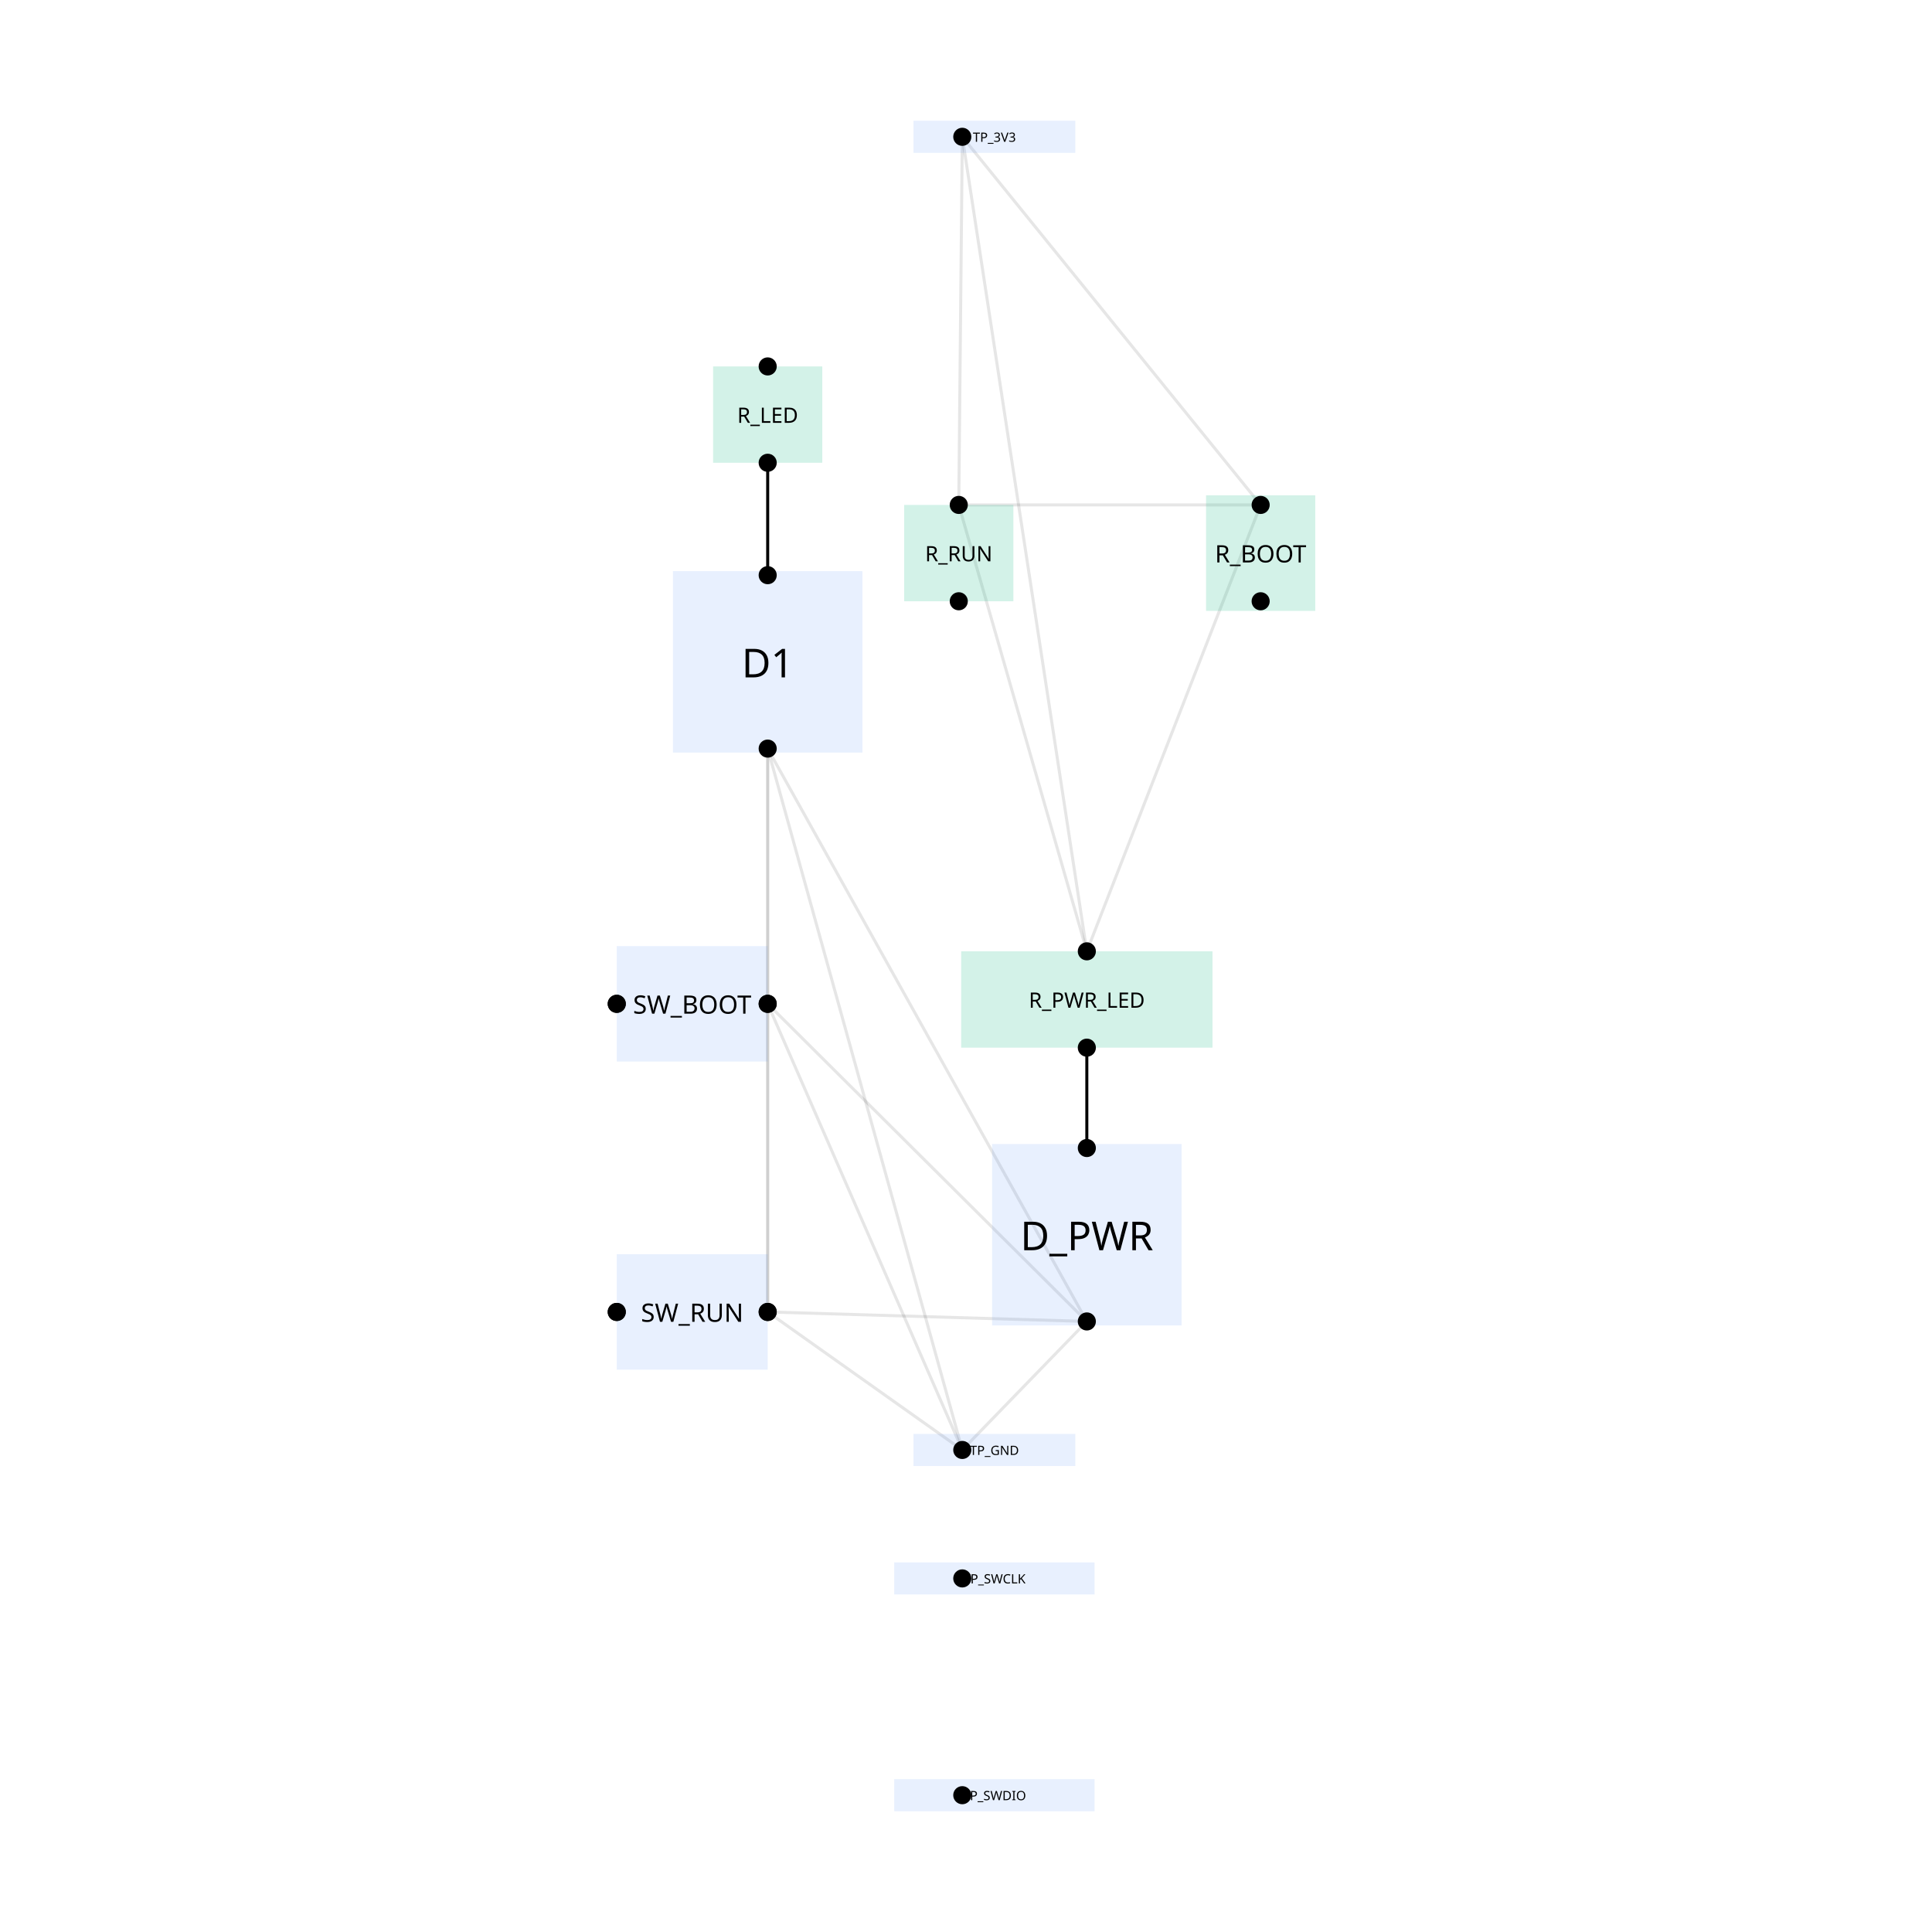
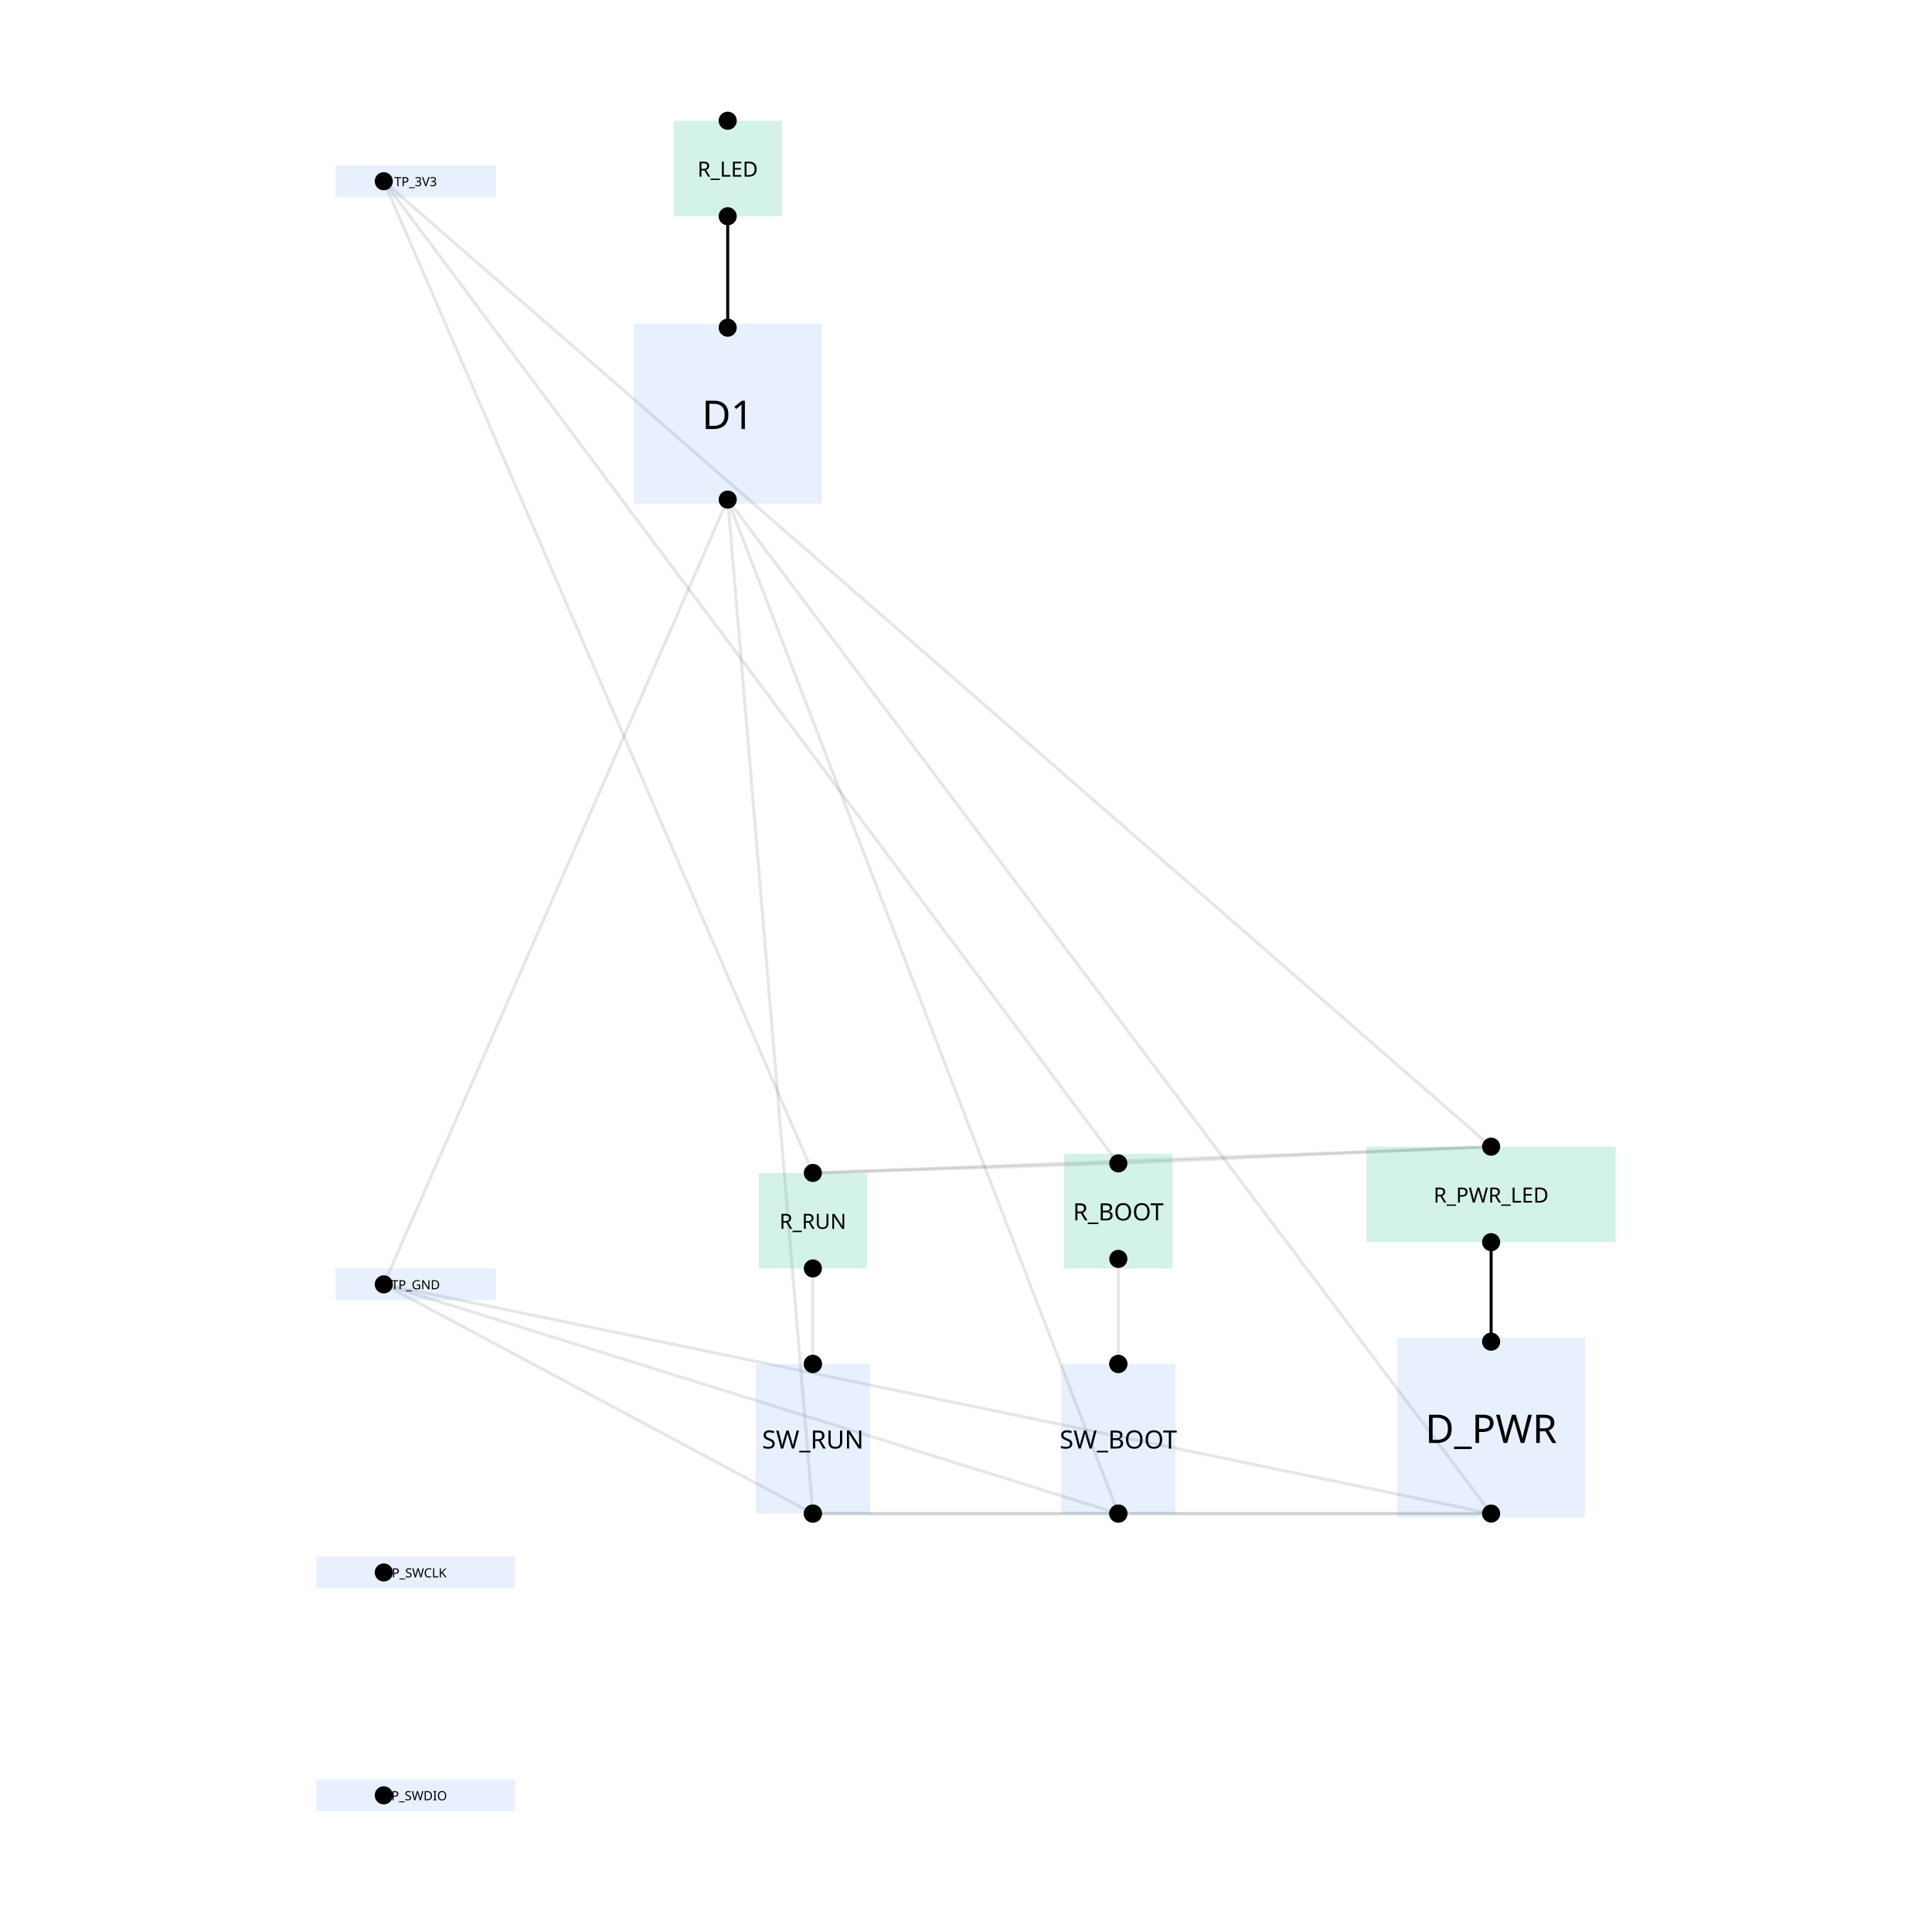
<svg xmlns="http://www.w3.org/2000/svg" width="640" height="640" viewBox="0 0 640 640">
  <rect width="100%" height="100%" fill="white" />
  <g>
-     <polyline data-points="1.6599999999999997,3.106955349999999 3.5399999999999996,3.106955349999999" data-type="line" data-label="" points="317.606,167.263 417.608,167.263" fill="none" stroke="rgba(0,0,0,0.1)" stroke-width="1px" />
+     <polyline data-points="1.005,-3.2405446500000004 1.005,-3.840544650000001" data-type="line" data-label="" points="269.273,420.188 269.273,451.827" fill="none" stroke="rgba(0,0,0,0.1)" stroke-width="1px" />
  </g>
  <g>
-     <polyline data-points="1.6599999999999997,3.106955349999999 2.4574999999999996,0.32695534999999926" data-type="line" data-label="" points="317.606,167.263 360.027,315.138" fill="none" stroke="rgba(0,0,0,0.1)" stroke-width="1px" />
+     <polyline data-points="1.005,-2.6405446500000007 2.9239106999999986,-2.5805446500000007" data-type="line" data-label="" points="269.273,388.55 370.459,385.386" fill="none" stroke="rgba(0,0,0,0.1)" stroke-width="1px" />
  </g>
  <g>
-     <polyline data-points="1.6599999999999997,3.106955349999999 1.681875,5.399455349999998" data-type="line" data-label="" points="317.606,167.263 318.77,45.319" fill="none" stroke="rgba(0,0,0,0.1)" stroke-width="1px" />
+     <polyline data-points="1.005,-2.6405446500000007 5.265866049999998,-2.4755446500000007" data-type="line" data-label="" points="269.273,388.55 493.952,379.849" fill="none" stroke="rgba(0,0,0,0.1)" stroke-width="1px" />
  </g>
  <g>
-     <polyline data-points="3.5399999999999996,3.106955349999999 2.4574999999999996,0.32695534999999926" data-type="line" data-label="" points="417.608,167.263 360.027,315.138" fill="none" stroke="rgba(0,0,0,0.1)" stroke-width="1px" />
+     <polyline data-points="1.005,-2.6405446500000007 -1.690625,3.5894553499999993" data-type="line" data-label="" points="269.273,388.55 127.131,60.038" fill="none" stroke="rgba(0,0,0,0.1)" stroke-width="1px" />
  </g>
  <g>
-     <polyline data-points="3.5399999999999996,3.106955349999999 1.681875,5.399455349999998" data-type="line" data-label="" points="417.608,167.263 318.77,45.319" fill="none" stroke="rgba(0,0,0,0.1)" stroke-width="1px" />
+     <polyline data-points="2.9239106999999986,-2.5805446500000007 5.265866049999998,-2.4755446500000007" data-type="line" data-label="" points="370.459,385.386 493.952,379.849" fill="none" stroke="rgba(0,0,0,0.1)" stroke-width="1px" />
  </g>
  <g>
-     <polyline data-points="2.4574999999999996,0.32695534999999926 1.681875,5.399455349999998" data-type="line" data-label="" points="360.027,315.138 318.77,45.319" fill="none" stroke="rgba(0,0,0,0.1)" stroke-width="1px" />
+     <polyline data-points="2.9239106999999986,-2.5805446500000007 -1.690625,3.5894553499999993" data-type="line" data-label="" points="370.459,385.386 127.131,60.038" fill="none" stroke="rgba(0,0,0,0.1)" stroke-width="1px" />
  </g>
  <g>
-     <polyline data-points="0.47,0 0.47,-1.918910699999999" data-type="line" data-label="" points="254.307,332.529 254.307,434.601" fill="none" stroke="rgba(0,0,0,0.1)" stroke-width="1px" />
+     <polyline data-points="5.265866049999998,-2.4755446500000007 -1.690625,3.5894553499999993" data-type="line" data-label="" points="493.952,379.849 127.131,60.038" fill="none" stroke="rgba(0,0,0,0.1)" stroke-width="1px" />
  </g>
  <g>
-     <polyline data-points="0.47,0 0.4699999999999997,1.5894553499999993" data-type="line" data-label="" points="254.307,332.529 254.307,247.982" fill="none" stroke="rgba(0,0,0,0.1)" stroke-width="1px" />
+     <polyline data-points="2.9239106999999986,-3.840544650000001 2.9239106999999986,-3.1805446500000003" data-type="line" data-label="" points="370.459,451.827 370.459,417.024" fill="none" stroke="rgba(0,0,0,0.1)" stroke-width="1px" />
  </g>
  <g>
-     <polyline data-points="0.47,0 2.4574999999999996,-1.9780446500000006" data-type="line" data-label="" points="254.307,332.529 360.027,437.746" fill="none" stroke="rgba(0,0,0,0.1)" stroke-width="1px" />
+     <polyline data-points="2.9239106999999986,-4.78054465 1.005,-4.78054465" data-type="line" data-label="" points="370.459,501.394 269.273,501.394" fill="none" stroke="rgba(0,0,0,0.1)" stroke-width="1px" />
  </g>
  <g>
-     <polyline data-points="0.47,0 1.681875,-2.778366049999998" data-type="line" data-label="" points="254.307,332.529 318.77,480.317" fill="none" stroke="rgba(0,0,0,0.1)" stroke-width="1px" />
+     <polyline data-points="2.9239106999999986,-4.78054465 0.4699999999999997,1.5894553499999993" data-type="line" data-label="" points="370.459,501.394 241.062,165.499" fill="none" stroke="rgba(0,0,0,0.1)" stroke-width="1px" />
  </g>
  <g>
-     <polyline data-points="0.47,-1.918910699999999 0.4699999999999997,1.5894553499999993" data-type="line" data-label="" points="254.307,434.601 254.307,247.982" fill="none" stroke="rgba(0,0,0,0.1)" stroke-width="1px" />
+     <polyline data-points="2.9239106999999986,-4.78054465 5.265866049999998,-4.78054465" data-type="line" data-label="" points="370.459,501.394 493.952,501.394" fill="none" stroke="rgba(0,0,0,0.1)" stroke-width="1px" />
  </g>
  <g>
-     <polyline data-points="0.47,-1.918910699999999 2.4574999999999996,-1.9780446500000006" data-type="line" data-label="" points="254.307,434.601 360.027,437.746" fill="none" stroke="rgba(0,0,0,0.1)" stroke-width="1px" />
+     <polyline data-points="2.9239106999999986,-4.78054465 -1.690625,-3.3405446500000004" data-type="line" data-label="" points="370.459,501.394 127.131,425.461" fill="none" stroke="rgba(0,0,0,0.1)" stroke-width="1px" />
  </g>
  <g>
-     <polyline data-points="0.47,-1.918910699999999 1.681875,-2.778366049999998" data-type="line" data-label="" points="254.307,434.601 318.77,480.317" fill="none" stroke="rgba(0,0,0,0.1)" stroke-width="1px" />
+     <polyline data-points="1.005,-4.78054465 0.4699999999999997,1.5894553499999993" data-type="line" data-label="" points="269.273,501.394 241.062,165.499" fill="none" stroke="rgba(0,0,0,0.1)" stroke-width="1px" />
  </g>
  <g>
-     <polyline data-points="0.4699999999999997,1.5894553499999993 2.4574999999999996,-1.9780446500000006" data-type="line" data-label="" points="254.307,247.982 360.027,437.746" fill="none" stroke="rgba(0,0,0,0.1)" stroke-width="1px" />
+     <polyline data-points="1.005,-4.78054465 5.265866049999998,-4.78054465" data-type="line" data-label="" points="269.273,501.394 493.952,501.394" fill="none" stroke="rgba(0,0,0,0.1)" stroke-width="1px" />
  </g>
  <g>
-     <polyline data-points="0.4699999999999997,1.5894553499999993 1.681875,-2.778366049999998" data-type="line" data-label="" points="254.307,247.982 318.77,480.317" fill="none" stroke="rgba(0,0,0,0.1)" stroke-width="1px" />
+     <polyline data-points="1.005,-4.78054465 -1.690625,-3.3405446500000004" data-type="line" data-label="" points="269.273,501.394 127.131,425.461" fill="none" stroke="rgba(0,0,0,0.1)" stroke-width="1px" />
  </g>
  <g>
-     <polyline data-points="2.4574999999999996,-1.9780446500000006 1.681875,-2.778366049999998" data-type="line" data-label="" points="360.027,437.746 318.77,480.317" fill="none" stroke="rgba(0,0,0,0.1)" stroke-width="1px" />
+     <polyline data-points="0.4699999999999997,1.5894553499999993 5.265866049999998,-4.78054465" data-type="line" data-label="" points="241.062,165.499 493.952,501.394" fill="none" stroke="rgba(0,0,0,0.1)" stroke-width="1px" />
  </g>
  <g>
-     <polyline data-points="0.4699999999999997,3.3694553499999995 0.4699999999999998,2.6694553499999993" data-type="line" data-label="" points="254.307,153.3 254.307,190.534" fill="none" stroke="black" stroke-width="1px" />
+     <polyline data-points="0.4699999999999997,1.5894553499999993 -1.690625,-3.3405446500000004" data-type="line" data-label="" points="241.062,165.499 127.131,425.461" fill="none" stroke="rgba(0,0,0,0.1)" stroke-width="1px" />
  </g>
  <g>
-     <polyline data-points="2.4574999999999996,-0.2730446500000007 2.4574999999999996,-0.8980446500000006" data-type="line" data-label="" points="360.027,347.053 360.027,380.298" fill="none" stroke="black" stroke-width="1px" />
+     <polyline data-points="5.265866049999998,-4.78054465 -1.690625,-3.3405446500000004" data-type="line" data-label="" points="493.952,501.394 127.131,425.461" fill="none" stroke="rgba(0,0,0,0.1)" stroke-width="1px" />
  </g>
  <g>
-     <rect data-type="rect" data-label="R_RUN" data-x="1.6599999999999997" data-y="2.806955349999999" x="299.521" y="167.263" width="36.171" height="31.915" fill="rgba(16, 185, 129, 0.18)" stroke="none" stroke-width="0.019" />
+     <polyline data-points="0.4699999999999997,3.3694553499999995 0.4699999999999998,2.6694553499999993" data-type="line" data-label="" points="241.062,71.638 241.062,108.55" fill="none" stroke="black" stroke-width="1px" />
  </g>
  <g>
-     <rect data-type="rect" data-label="SW_BOOT" data-x="0" data-y="0" x="204.307" y="313.409" width="50.001" height="38.241" fill="rgba(59, 130, 246, 0.12)" stroke="none" stroke-width="0.019" />
+     <polyline data-points="5.265866049999998,-3.0755446500000003 5.265866049999998,-3.7005446500000003" data-type="line" data-label="" points="493.952,411.488 493.952,444.444" fill="none" stroke="black" stroke-width="1px" />
  </g>
  <g>
-     <rect data-type="rect" data-label="SW_RUN" data-x="0" data-y="-1.918910699999999" x="204.307" y="415.48" width="50.001" height="38.241" fill="rgba(59, 130, 246, 0.12)" stroke="none" stroke-width="0.019" />
+     <rect data-type="rect" data-label="R_RUN" data-x="1.005" data-y="-2.9405446500000005" x="251.345" y="388.55" width="35.857" height="31.638" fill="rgba(16, 185, 129, 0.18)" stroke="none" stroke-width="0.019" />
  </g>
  <g>
-     <rect data-type="rect" data-label="D1" data-x="0.46999999999999975" data-y="2.1294553499999993" x="222.924" y="189.205" width="62.767" height="60.107" fill="rgba(59, 130, 246, 0.12)" stroke="none" stroke-width="0.019" />
+     <rect data-type="rect" data-label="SW_BOOT" data-x="2.9239106999999986" data-y="-4.310544650000001" x="351.504" y="451.827" width="37.909" height="49.567" fill="rgba(59, 130, 246, 0.12)" stroke="none" stroke-width="0.019" />
  </g>
  <g>
-     <rect data-type="rect" data-label="D_PWR" data-x="2.4574999999999996" data-y="-1.4380446500000006" x="328.644" y="378.969" width="62.767" height="60.107" fill="rgba(59, 130, 246, 0.12)" stroke="none" stroke-width="0.019" />
+     <rect data-type="rect" data-label="SW_RUN" data-x="1.005" data-y="-4.310544650000001" x="250.319" y="451.827" width="37.909" height="49.567" fill="rgba(59, 130, 246, 0.12)" stroke="none" stroke-width="0.019" />
  </g>
  <g>
-     <rect data-type="rect" data-label="R_BOOT" data-x="3.5399999999999996" data-y="2.806955349999999" x="399.523" y="164.071" width="36.171" height="38.299" fill="rgba(16, 185, 129, 0.18)" stroke="none" stroke-width="0.019" />
+     <rect data-type="rect" data-label="D1" data-x="0.46999999999999975" data-y="2.1294553499999993" x="209.951" y="107.232" width="62.222" height="59.586" fill="rgba(59, 130, 246, 0.12)" stroke="none" stroke-width="0.019" />
  </g>
  <g>
-     <rect data-type="rect" data-label="R_LED" data-x="0.46999999999999975" data-y="3.6694553499999993" x="236.222" y="121.384" width="36.171" height="31.915" fill="rgba(16, 185, 129, 0.18)" stroke="none" stroke-width="0.019" />
+     <rect data-type="rect" data-label="D_PWR" data-x="5.265866049999998" data-y="-4.24054465" x="462.841" y="443.126" width="62.222" height="59.586" fill="rgba(59, 130, 246, 0.12)" stroke="none" stroke-width="0.019" />
  </g>
  <g>
-     <rect data-type="rect" data-label="R_PWR_LED" data-x="2.4574999999999996" data-y="0.026955349999999267" x="318.404" y="315.138" width="83.246" height="31.915" fill="rgba(16, 185, 129, 0.18)" stroke="none" stroke-width="0.019" />
+     <rect data-type="rect" data-label="R_BOOT" data-x="2.9239106999999986" data-y="-2.8805446500000005" x="352.53" y="382.222" width="35.857" height="37.966" fill="rgba(16, 185, 129, 0.18)" stroke="none" stroke-width="0.019" />
  </g>
  <g>
-     <rect data-type="rect" data-label="TP_SWCLK" data-x="1.881875" data-y="-3.5783660499999983" x="296.23" y="517.552" width="66.358" height="10.638" fill="rgba(59, 130, 246, 0.12)" stroke="none" stroke-width="0.019" />
+     <rect data-type="rect" data-label="R_LED" data-x="0.46999999999999975" data-y="3.6694553499999993" x="223.134" y="40" width="35.857" height="31.638" fill="rgba(16, 185, 129, 0.18)" stroke="none" stroke-width="0.019" />
  </g>
  <g>
-     <rect data-type="rect" data-label="TP_GND" data-x="1.881875" data-y="-2.778366049999998" x="302.613" y="474.998" width="53.591" height="10.638" fill="rgba(59, 130, 246, 0.12)" stroke="none" stroke-width="0.019" />
+     <rect data-type="rect" data-label="R_PWR_LED" data-x="5.265866049999998" data-y="-2.7755446500000005" x="452.69" y="379.849" width="82.524" height="31.638" fill="rgba(16, 185, 129, 0.18)" stroke="none" stroke-width="0.019" />
  </g>
  <g>
-     <rect data-type="rect" data-label="TP_SWDIO" data-x="1.881875" data-y="-4.928366049999998" x="296.23" y="589.362" width="66.358" height="10.638" fill="rgba(59, 130, 246, 0.12)" stroke="none" stroke-width="0.019" />
+     <rect data-type="rect" data-label="TP_SWCLK" data-x="-1.490625" data-y="-5.15054465" x="104.786" y="515.631" width="65.782" height="10.546" fill="rgba(59, 130, 246, 0.12)" stroke="none" stroke-width="0.019" />
  </g>
  <g>
-     <rect data-type="rect" data-label="TP_3V3" data-x="1.881875" data-y="5.399455349999998" x="302.613" y="40" width="53.591" height="10.638" fill="rgba(59, 130, 246, 0.12)" stroke="none" stroke-width="0.019" />
-   </g>
-   <text data-type="text" data-label="R_RUN" data-x="1.6599999999999997" data-y="2.806955349999999" x="317.606" y="183.221" fill="black" font-size="7.021" font-family="sans-serif" text-anchor="middle" dominant-baseline="central">R_RUN</text>
-   <text data-type="text" data-label="SW_BOOT" data-x="0" data-y="0" x="229.307" y="332.529" fill="black" font-size="8.413" font-family="sans-serif" text-anchor="middle" dominant-baseline="central">SW_BOOT</text>
-   <text data-type="text" data-label="SW_RUN" data-x="0" data-y="-1.918910699999999" x="229.307" y="434.601" fill="black" font-size="8.413" font-family="sans-serif" text-anchor="middle" dominant-baseline="central">SW_RUN</text>
-   <text data-type="text" data-label="D1" data-x="0.46999999999999975" data-y="2.1294553499999993" x="254.307" y="219.258" fill="black" font-size="13.224" font-family="sans-serif" text-anchor="middle" dominant-baseline="central">D1</text>
-   <text data-type="text" data-label="D_PWR" data-x="2.4574999999999996" data-y="-1.4380446500000006" x="360.027" y="409.022" fill="black" font-size="13.224" font-family="sans-serif" text-anchor="middle" dominant-baseline="central">D_PWR</text>
-   <text data-type="text" data-label="R_BOOT" data-x="3.5399999999999996" data-y="2.806955349999999" x="417.608" y="183.221" fill="black" font-size="7.958" font-family="sans-serif" text-anchor="middle" dominant-baseline="central">R_BOOT</text>
-   <text data-type="text" data-label="R_LED" data-x="0.46999999999999975" data-y="3.6694553499999993" x="254.307" y="137.342" fill="black" font-size="7.021" font-family="sans-serif" text-anchor="middle" dominant-baseline="central">R_LED</text>
-   <text data-type="text" data-label="R_PWR_LED" data-x="2.4574999999999996" data-y="0.026955349999999267" x="360.027" y="331.095" fill="black" font-size="7.021" font-family="sans-serif" text-anchor="middle" dominant-baseline="central">R_PWR_LED</text>
-   <text data-type="text" data-label="TP_SWCLK" data-x="1.881875" data-y="-3.5783660499999983" x="329.408" y="522.871" fill="black" font-size="4.255" font-family="sans-serif" text-anchor="middle" dominant-baseline="central">TP_SWCLK</text>
-   <text data-type="text" data-label="TP_GND" data-x="1.881875" data-y="-2.778366049999998" x="329.408" y="480.317" fill="black" font-size="4.255" font-family="sans-serif" text-anchor="middle" dominant-baseline="central">TP_GND</text>
-   <text data-type="text" data-label="TP_SWDIO" data-x="1.881875" data-y="-4.928366049999998" x="329.408" y="594.681" fill="black" font-size="4.255" font-family="sans-serif" text-anchor="middle" dominant-baseline="central">TP_SWDIO</text>
-   <text data-type="text" data-label="TP_3V3" data-x="1.881875" data-y="5.399455349999998" x="329.408" y="45.319" fill="black" font-size="4.255" font-family="sans-serif" text-anchor="middle" dominant-baseline="central">TP_3V3</text>
-   <g>
-     <circle data-type="point" data-label="R_RUN.1" data-x="1.6599999999999997" data-y="2.5069553499999992" cx="317.606" cy="199.178" r="3" fill="black" />
+     <rect data-type="rect" data-label="TP_GND" data-x="-1.490625" data-y="-3.3405446500000004" x="111.114" y="420.188" width="53.126" height="10.546" fill="rgba(59, 130, 246, 0.12)" stroke="none" stroke-width="0.019" />
  </g>
  <g>
-     <circle data-type="point" data-label="R_RUN.2 (unnamedsubcircuitsubcircuit_source_group_1_connectivity_net6)" data-x="1.6599999999999997" data-y="3.106955349999999" cx="317.606" cy="167.263" r="3" fill="black" />
+     <rect data-type="rect" data-label="TP_SWDIO" data-x="-1.490625" data-y="-6.550544649999999" x="104.786" y="589.454" width="65.782" height="10.546" fill="rgba(59, 130, 246, 0.12)" stroke="none" stroke-width="0.019" />
  </g>
  <g>
-     <circle data-type="point" data-label="SW_BOOT.1" data-x="-0.47" data-y="0" cx="204.307" cy="332.529" r="3" fill="black" />
+     <rect data-type="rect" data-label="TP_3V3" data-x="-1.490625" data-y="3.5894553499999993" x="111.114" y="54.765" width="53.126" height="10.546" fill="rgba(59, 130, 246, 0.12)" stroke="none" stroke-width="0.019" />
+   </g>
+   <text data-type="text" data-label="R_RUN" data-x="1.005" data-y="-2.9405446500000005" x="269.273" y="404.369" fill="black" font-size="6.96" font-family="sans-serif" text-anchor="middle" dominant-baseline="central">R_RUN</text>
+   <text data-type="text" data-label="SW_BOOT" data-x="2.9239106999999986" data-y="-4.310544650000001" x="370.459" y="476.61" fill="black" font-size="8.34" font-family="sans-serif" text-anchor="middle" dominant-baseline="central">SW_BOOT</text>
+   <text data-type="text" data-label="SW_RUN" data-x="1.005" data-y="-4.310544650000001" x="269.273" y="476.61" fill="black" font-size="8.34" font-family="sans-serif" text-anchor="middle" dominant-baseline="central">SW_RUN</text>
+   <text data-type="text" data-label="D1" data-x="0.46999999999999975" data-y="2.1294553499999993" x="241.062" y="137.024" fill="black" font-size="13.109" font-family="sans-serif" text-anchor="middle" dominant-baseline="central">D1</text>
+   <text data-type="text" data-label="D_PWR" data-x="5.265866049999998" data-y="-4.24054465" x="493.952" y="472.919" fill="black" font-size="13.109" font-family="sans-serif" text-anchor="middle" dominant-baseline="central">D_PWR</text>
+   <text data-type="text" data-label="R_BOOT" data-x="2.9239106999999986" data-y="-2.8805446500000005" x="370.459" y="401.205" fill="black" font-size="7.889" font-family="sans-serif" text-anchor="middle" dominant-baseline="central">R_BOOT</text>
+   <text data-type="text" data-label="R_LED" data-x="0.46999999999999975" data-y="3.6694553499999993" x="241.062" y="55.819" fill="black" font-size="6.96" font-family="sans-serif" text-anchor="middle" dominant-baseline="central">R_LED</text>
+   <text data-type="text" data-label="R_PWR_LED" data-x="5.265866049999998" data-y="-2.7755446500000005" x="493.952" y="395.669" fill="black" font-size="6.96" font-family="sans-serif" text-anchor="middle" dominant-baseline="central">R_PWR_LED</text>
+   <text data-type="text" data-label="TP_SWCLK" data-x="-1.490625" data-y="-5.15054465" x="137.677" y="520.904" fill="black" font-size="4.218" font-family="sans-serif" text-anchor="middle" dominant-baseline="central">TP_SWCLK</text>
+   <text data-type="text" data-label="TP_GND" data-x="-1.490625" data-y="-3.3405446500000004" x="137.677" y="425.461" fill="black" font-size="4.218" font-family="sans-serif" text-anchor="middle" dominant-baseline="central">TP_GND</text>
+   <text data-type="text" data-label="TP_SWDIO" data-x="-1.490625" data-y="-6.550544649999999" x="137.677" y="594.727" fill="black" font-size="4.218" font-family="sans-serif" text-anchor="middle" dominant-baseline="central">TP_SWDIO</text>
+   <text data-type="text" data-label="TP_3V3" data-x="-1.490625" data-y="3.5894553499999993" x="137.677" y="60.038" fill="black" font-size="4.218" font-family="sans-serif" text-anchor="middle" dominant-baseline="central">TP_3V3</text>
+   <g>
+     <circle data-type="point" data-label="R_RUN.1 (unnamedsubcircuitsubcircuit_source_group_1_connectivity_net7)" data-x="1.005" data-y="-3.2405446500000004" cx="269.273" cy="420.188" r="3" fill="black" />
  </g>
  <g>
-     <circle data-type="point" data-label="SW_BOOT.2" data-x="-0.47" data-y="0" cx="204.307" cy="332.529" r="3" fill="black" />
+     <circle data-type="point" data-label="R_RUN.2 (unnamedsubcircuitsubcircuit_source_group_1_connectivity_net6)" data-x="1.005" data-y="-2.6405446500000007" cx="269.273" cy="388.55" r="3" fill="black" />
  </g>
  <g>
-     <circle data-type="point" data-label="SW_BOOT.3 (unnamedsubcircuitsubcircuit_source_group_1_connectivity_net0)" data-x="0.47" data-y="0" cx="254.307" cy="332.529" r="3" fill="black" />
+     <circle data-type="point" data-label="SW_BOOT.1 (unnamedsubcircuitsubcircuit_source_group_1_connectivity_net27)" data-x="2.9239106999999986" data-y="-3.840544650000001" cx="370.459" cy="451.827" r="3" fill="black" />
  </g>
  <g>
-     <circle data-type="point" data-label="SW_BOOT.4" data-x="0.47" data-y="0" cx="254.307" cy="332.529" r="3" fill="black" />
+     <circle data-type="point" data-label="SW_BOOT.2" data-x="2.9239106999999986" data-y="-3.840544650000001" cx="370.459" cy="451.827" r="3" fill="black" />
  </g>
  <g>
-     <circle data-type="point" data-label="SW_RUN.1" data-x="-0.47" data-y="-1.918910699999999" cx="204.307" cy="434.601" r="3" fill="black" />
+     <circle data-type="point" data-label="SW_BOOT.3 (unnamedsubcircuitsubcircuit_source_group_1_connectivity_net0)" data-x="2.9239106999999986" data-y="-4.78054465" cx="370.459" cy="501.394" r="3" fill="black" />
  </g>
  <g>
-     <circle data-type="point" data-label="SW_RUN.2" data-x="-0.47" data-y="-1.918910699999999" cx="204.307" cy="434.601" r="3" fill="black" />
+     <circle data-type="point" data-label="SW_BOOT.4" data-x="2.9239106999999986" data-y="-4.78054465" cx="370.459" cy="501.394" r="3" fill="black" />
  </g>
  <g>
-     <circle data-type="point" data-label="SW_RUN.3" data-x="0.47" data-y="-1.918910699999999" cx="254.307" cy="434.601" r="3" fill="black" />
+     <circle data-type="point" data-label="SW_RUN.1 (unnamedsubcircuitsubcircuit_source_group_1_connectivity_net7)" data-x="1.005" data-y="-3.840544650000001" cx="269.273" cy="451.827" r="3" fill="black" />
  </g>
  <g>
-     <circle data-type="point" data-label="SW_RUN.4 (unnamedsubcircuitsubcircuit_source_group_1_connectivity_net0)" data-x="0.47" data-y="-1.918910699999999" cx="254.307" cy="434.601" r="3" fill="black" />
+     <circle data-type="point" data-label="SW_RUN.2" data-x="1.005" data-y="-3.840544650000001" cx="269.273" cy="451.827" r="3" fill="black" />
  </g>
  <g>
-     <circle data-type="point" data-label="D1.1 (unnamedsubcircuitsubcircuit_source_group_1_connectivity_net0)" data-x="0.4699999999999997" data-y="1.5894553499999993" cx="254.307" cy="247.982" r="3" fill="black" />
+     <circle data-type="point" data-label="SW_RUN.3" data-x="1.005" data-y="-4.78054465" cx="269.273" cy="501.394" r="3" fill="black" />
  </g>
  <g>
-     <circle data-type="point" data-label="D1.2" data-x="0.4699999999999998" data-y="2.6694553499999993" cx="254.307" cy="190.534" r="3" fill="black" />
+     <circle data-type="point" data-label="SW_RUN.4 (unnamedsubcircuitsubcircuit_source_group_1_connectivity_net0)" data-x="1.005" data-y="-4.78054465" cx="269.273" cy="501.394" r="3" fill="black" />
  </g>
  <g>
-     <circle data-type="point" data-label="D_PWR.1 (unnamedsubcircuitsubcircuit_source_group_1_connectivity_net0)" data-x="2.4574999999999996" data-y="-1.9780446500000006" cx="360.027" cy="437.746" r="3" fill="black" />
+     <circle data-type="point" data-label="D1.1 (unnamedsubcircuitsubcircuit_source_group_1_connectivity_net0)" data-x="0.4699999999999997" data-y="1.5894553499999993" cx="241.062" cy="165.499" r="3" fill="black" />
  </g>
  <g>
-     <circle data-type="point" data-label="D_PWR.2" data-x="2.4574999999999996" data-y="-0.8980446500000006" cx="360.027" cy="380.298" r="3" fill="black" />
+     <circle data-type="point" data-label="D1.2" data-x="0.4699999999999998" data-y="2.6694553499999993" cx="241.062" cy="108.55" r="3" fill="black" />
  </g>
  <g>
-     <circle data-type="point" data-label="R_BOOT.1" data-x="3.5399999999999996" data-y="2.5069553499999992" cx="417.608" cy="199.178" r="3" fill="black" />
+     <circle data-type="point" data-label="D_PWR.1 (unnamedsubcircuitsubcircuit_source_group_1_connectivity_net0)" data-x="5.265866049999998" data-y="-4.78054465" cx="493.952" cy="501.394" r="3" fill="black" />
  </g>
  <g>
-     <circle data-type="point" data-label="R_BOOT.2 (unnamedsubcircuitsubcircuit_source_group_1_connectivity_net6)" data-x="3.5399999999999996" data-y="3.106955349999999" cx="417.608" cy="167.263" r="3" fill="black" />
+     <circle data-type="point" data-label="D_PWR.2" data-x="5.265866049999998" data-y="-3.7005446500000003" cx="493.952" cy="444.444" r="3" fill="black" />
  </g>
  <g>
-     <circle data-type="point" data-label="R_LED.1" data-x="0.4699999999999998" data-y="3.969455349999999" cx="254.307" cy="121.384" r="3" fill="black" />
+     <circle data-type="point" data-label="R_BOOT.1 (unnamedsubcircuitsubcircuit_source_group_1_connectivity_net27)" data-x="2.9239106999999986" data-y="-3.1805446500000003" cx="370.459" cy="417.024" r="3" fill="black" />
  </g>
  <g>
-     <circle data-type="point" data-label="R_LED.2" data-x="0.4699999999999997" data-y="3.3694553499999995" cx="254.307" cy="153.3" r="3" fill="black" />
+     <circle data-type="point" data-label="R_BOOT.2 (unnamedsubcircuitsubcircuit_source_group_1_connectivity_net6)" data-x="2.9239106999999986" data-y="-2.5805446500000007" cx="370.459" cy="385.386" r="3" fill="black" />
  </g>
  <g>
-     <circle data-type="point" data-label="R_PWR_LED.1 (unnamedsubcircuitsubcircuit_source_group_1_connectivity_net6)" data-x="2.4574999999999996" data-y="0.32695534999999926" cx="360.027" cy="315.138" r="3" fill="black" />
+     <circle data-type="point" data-label="R_LED.1" data-x="0.4699999999999998" data-y="3.969455349999999" cx="241.062" cy="40" r="3" fill="black" />
  </g>
  <g>
-     <circle data-type="point" data-label="R_PWR_LED.2" data-x="2.4574999999999996" data-y="-0.2730446500000007" cx="360.027" cy="347.053" r="3" fill="black" />
+     <circle data-type="point" data-label="R_LED.2" data-x="0.4699999999999997" data-y="3.3694553499999995" cx="241.062" cy="71.638" r="3" fill="black" />
  </g>
  <g>
-     <circle data-type="point" data-label="TP_SWCLK.1" data-x="1.681875" data-y="-3.5783660499999983" cx="318.77" cy="522.871" r="3" fill="black" />
+     <circle data-type="point" data-label="R_PWR_LED.1 (unnamedsubcircuitsubcircuit_source_group_1_connectivity_net6)" data-x="5.265866049999998" data-y="-2.4755446500000007" cx="493.952" cy="379.849" r="3" fill="black" />
  </g>
  <g>
-     <circle data-type="point" data-label="TP_GND.1 (unnamedsubcircuitsubcircuit_source_group_1_connectivity_net0)" data-x="1.681875" data-y="-2.778366049999998" cx="318.77" cy="480.317" r="3" fill="black" />
+     <circle data-type="point" data-label="R_PWR_LED.2" data-x="5.265866049999998" data-y="-3.0755446500000003" cx="493.952" cy="411.488" r="3" fill="black" />
  </g>
  <g>
-     <circle data-type="point" data-label="TP_SWDIO.1" data-x="1.681875" data-y="-4.928366049999998" cx="318.77" cy="594.681" r="3" fill="black" />
+     <circle data-type="point" data-label="TP_SWCLK.1" data-x="-1.690625" data-y="-5.15054465" cx="127.131" cy="520.904" r="3" fill="black" />
  </g>
  <g>
-     <circle data-type="point" data-label="TP_3V3.1 (unnamedsubcircuitsubcircuit_source_group_1_connectivity_net6)" data-x="1.681875" data-y="5.399455349999998" cx="318.77" cy="45.319" r="3" fill="black" />
+     <circle data-type="point" data-label="TP_GND.1 (unnamedsubcircuitsubcircuit_source_group_1_connectivity_net0)" data-x="-1.690625" data-y="-3.3405446500000004" cx="127.131" cy="425.461" r="3" fill="black" />
+   </g>
+   <g>
+     <circle data-type="point" data-label="TP_SWDIO.1" data-x="-1.690625" data-y="-6.550544649999999" cx="127.131" cy="594.727" r="3" fill="black" />
+   </g>
+   <g>
+     <circle data-type="point" data-label="TP_3V3.1 (unnamedsubcircuitsubcircuit_source_group_1_connectivity_net6)" data-x="-1.690625" data-y="3.5894553499999993" cx="127.131" cy="60.038" r="3" fill="black" />
  </g>
  <g id="crosshair" style="display: none">
    <line id="crosshair-h" y1="0" y2="640" stroke="#666" stroke-width="0.5" />
    <line id="crosshair-v" x1="0" x2="640" stroke="#666" stroke-width="0.5" />
    <text id="coordinates" font-family="monospace" font-size="12" fill="#666" />
  </g>
</svg>
